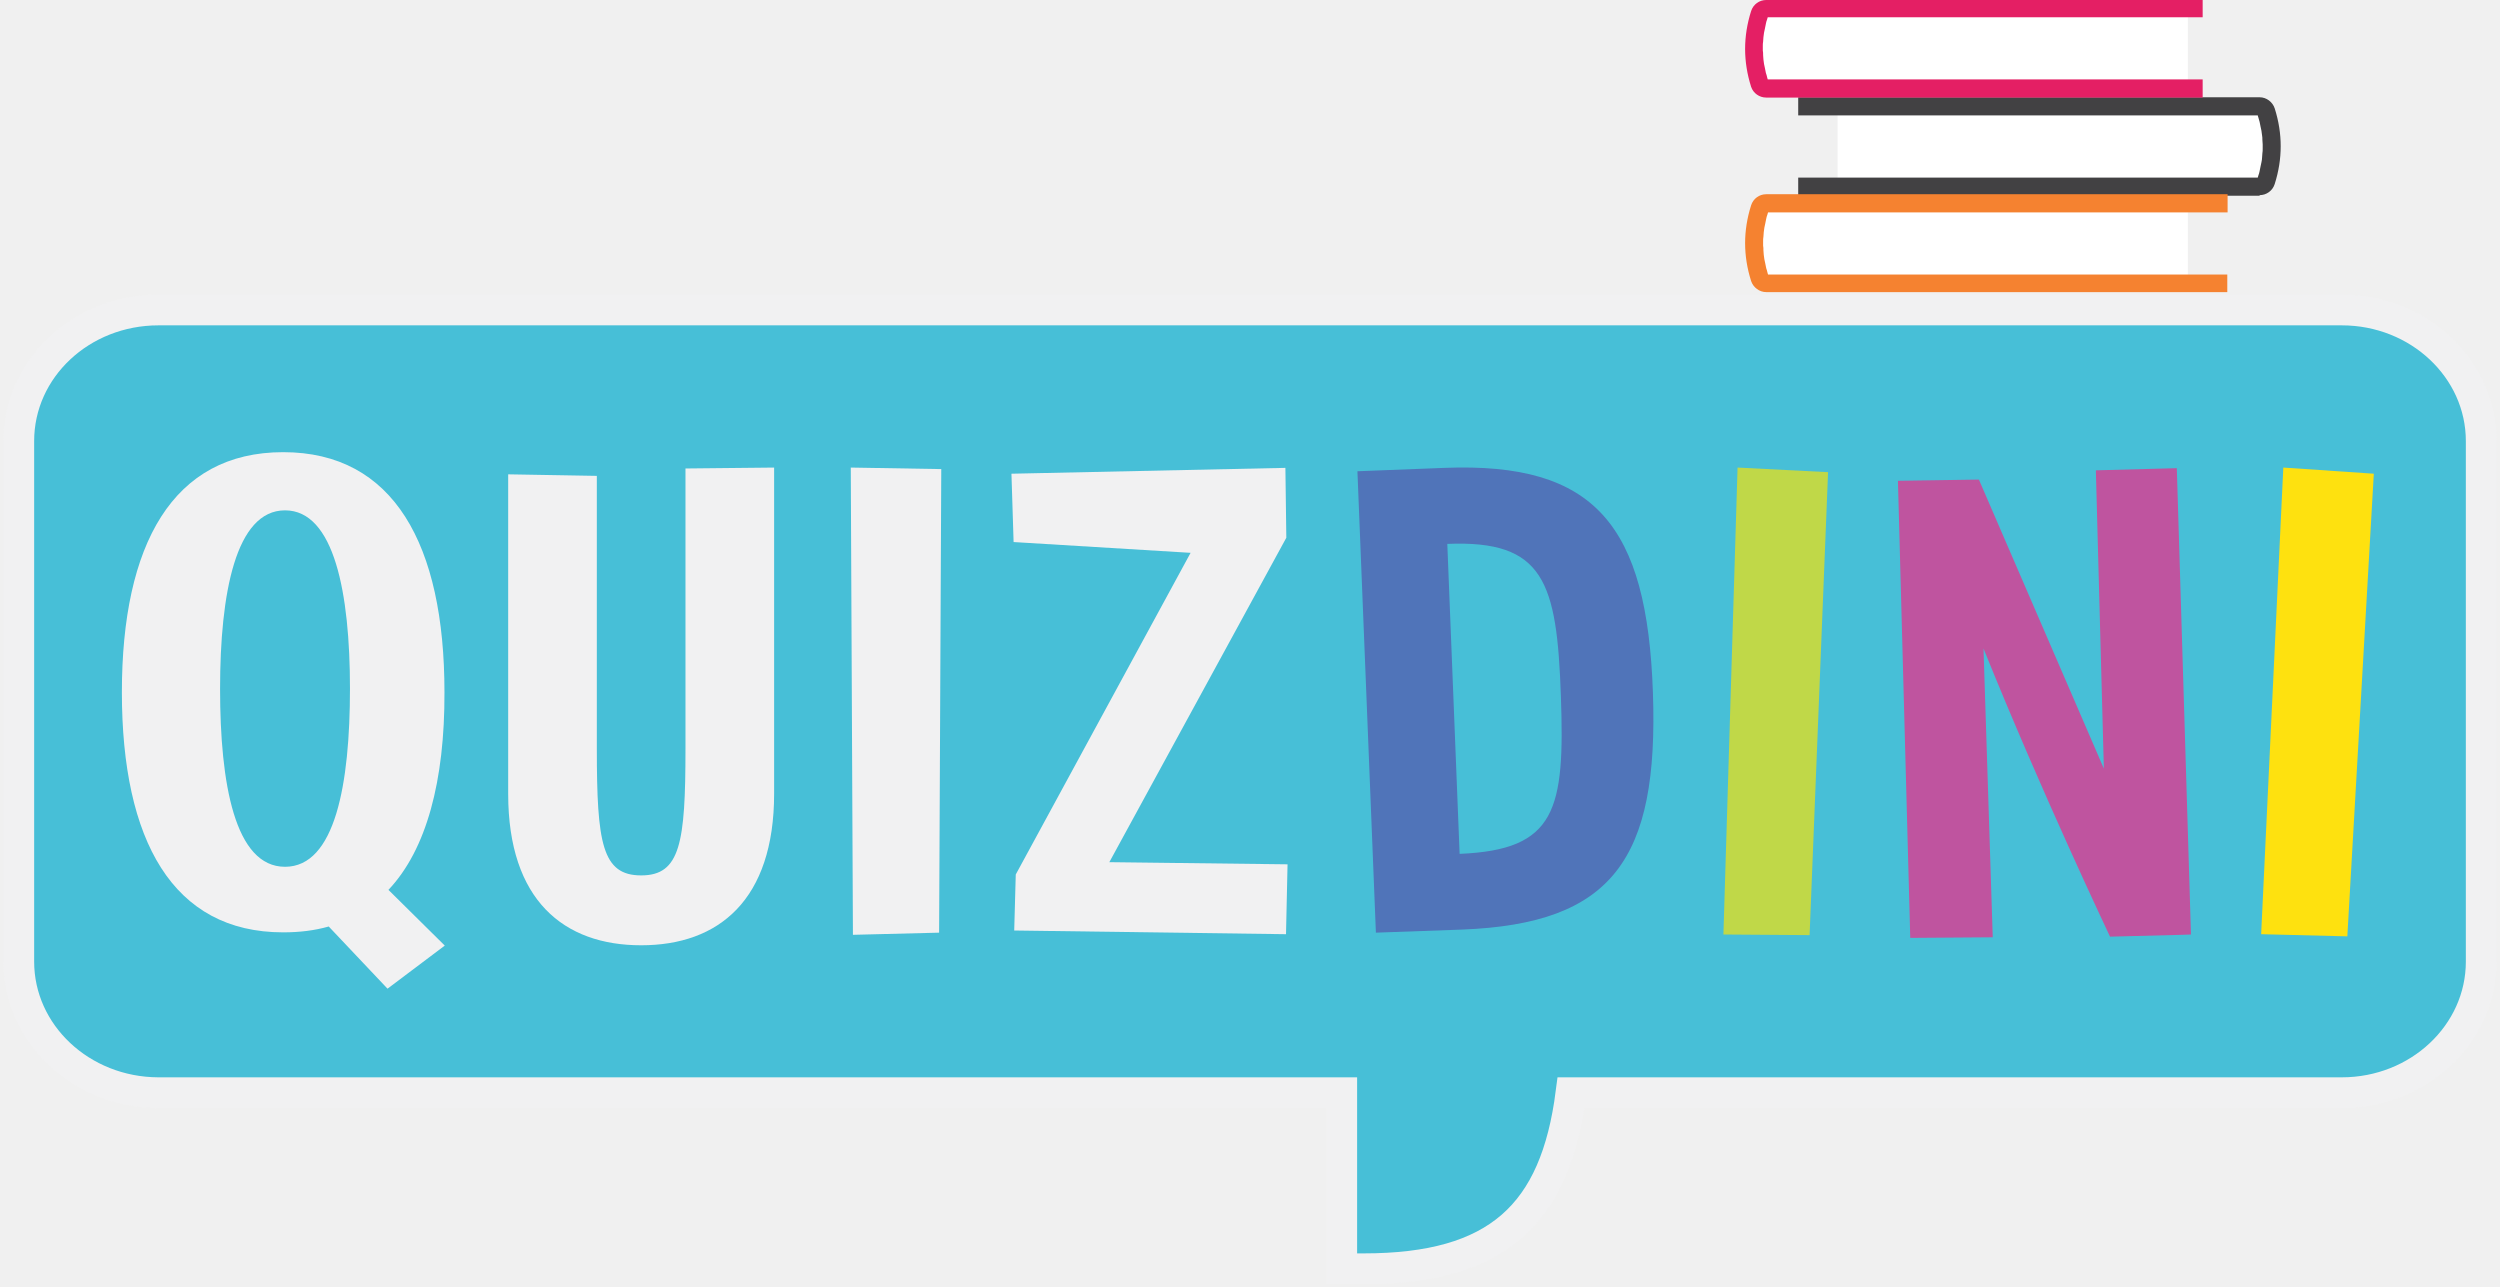
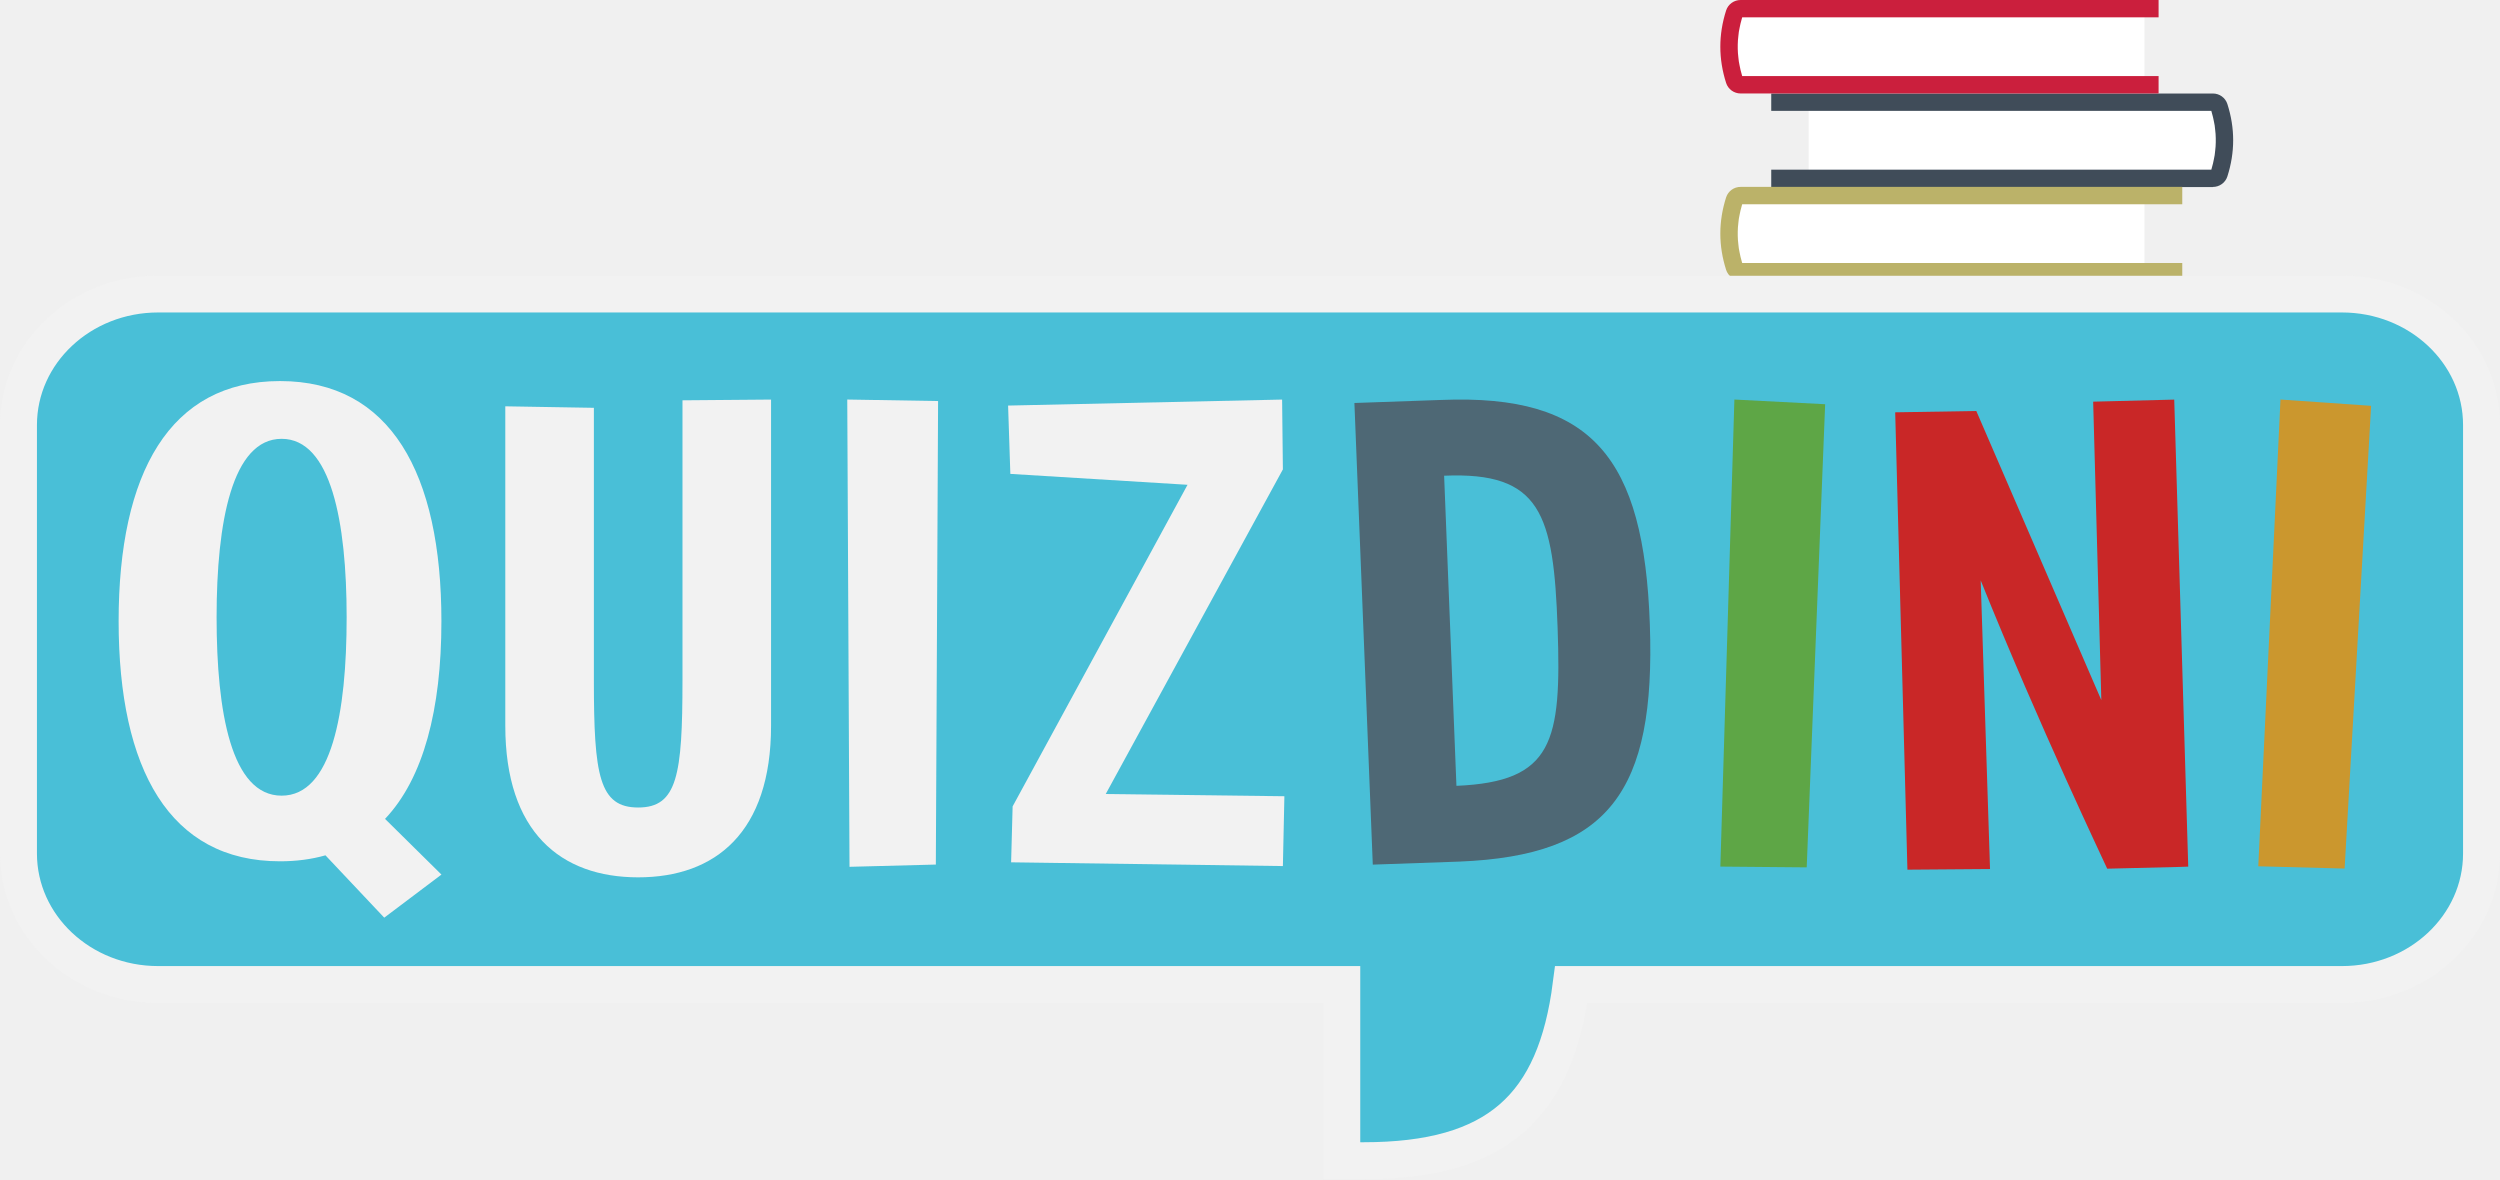
- <svg xmlns="http://www.w3.org/2000/svg" width="812" height="418" viewBox="0 0 812 418.1">
-   <style>.a{fill:#FFF;}.b{fill:#F1F1F2;}</style>
-   <path d="M51.4 100.7h709.3c25 0 45.3 19.1 45.3 42.6v169.1c0 23.5-20.3 42.6-45.3 42.6H510.3c-5.1 39.6-23.9 57.2-67.4 57.2h-7.1v-57.2H51.3C26.3 354.9 6 335.9 6 312.4l0-169.1C6 119.7 26.3 100.7 51.4 100.7z" style="fill:#47BFD7;stroke-width:10;stroke:#F1F1F2" />
-   <rect x="596.9" y="36.6" width="139.1" height="21.9" class="a" />
-   <path d="M734 63.4c2.2 0 4.2-1.4 4.9-3.6 2.6-8.2 2.6-16.4 0-24.6 -0.7-2.1-2.7-3.6-4.9-3.6H584.1v5.9h4.7 144.6c0.1 0.3 0.1 0.5 0.2 0.7 0.1 0.5 0.3 0.9 0.4 1.4 0.1 0.5 0.2 1 0.3 1.5 0.1 0.5 0.2 0.9 0.3 1.4 0.1 0.5 0.1 1 0.2 1.5 0.1 0.5 0.1 0.9 0.1 1.4 0 0.5 0.1 1 0.1 1.5 0 0.5 0 0.9 0 1.4 0 0.5 0 1-0.1 1.5 0 0.5-0.1 0.9-0.1 1.4 0 0.5-0.1 1-0.2 1.5 -0.1 0.5-0.2 0.9-0.3 1.4 -0.1 0.5-0.2 1-0.3 1.5 -0.1 0.5-0.2 0.9-0.4 1.4 -0.1 0.2-0.1 0.5-0.2 0.7H588.8h-4.7v5.9h139.4H734z" fill="#424143" />
-   <rect x="571.6" y="68.4" width="139.1" height="21.9" class="a" />
-   <path d="M723.6 89.2h-4.7H574.3c-0.1-0.2-0.1-0.5-0.2-0.7 -0.1-0.4-0.2-0.9-0.4-1.4 -0.1-0.5-0.2-1-0.3-1.5 -0.1-0.5-0.2-0.9-0.3-1.4 -0.1-0.5-0.1-1-0.2-1.5 0-0.5-0.1-0.9-0.1-1.4 0-0.5 0-1-0.1-1.5 0-0.4 0-0.9 0-1.4 0-0.5 0-1 0.1-1.5 0-0.4 0.1-0.9 0.1-1.4 0.1-0.5 0.1-1 0.2-1.5 0.1-0.5 0.2-0.9 0.3-1.4 0.1-0.5 0.2-1 0.3-1.5 0.1-0.5 0.2-0.9 0.4-1.4 0.1-0.2 0.1-0.5 0.2-0.7h144.6 4.7v-5.9H584.1h-10.4c-2.2 0-4.2 1.4-4.9 3.6 -2.6 8.2-2.6 16.4 0 24.6 0.7 2.1 2.7 3.6 4.9 3.6h149.8V89.2z" fill="#F58230" />
-   <rect x="571.6" y="4.9" width="139.1" height="21.9" class="a" />
-   <path d="M573.7 31.7h141.8v-5.9h-4.7 -136.6c-0.1-0.2-0.1-0.5-0.2-0.7 -0.1-0.4-0.2-0.9-0.4-1.4 -0.1-0.5-0.2-1-0.3-1.5 -0.1-0.4-0.2-0.9-0.3-1.4 -0.1-0.5-0.1-1-0.2-1.5 0-0.5-0.1-0.9-0.1-1.4 0-0.5 0-1-0.1-1.5 0-0.4 0-0.9 0-1.4 0-0.5 0-1 0.1-1.5 0-0.5 0.1-0.9 0.1-1.4 0.1-0.5 0.1-1 0.2-1.5 0.1-0.4 0.2-0.9 0.3-1.4 0.1-0.5 0.2-1 0.3-1.5 0.1-0.5 0.2-0.9 0.4-1.4 0.1-0.2 0.1-0.5 0.2-0.7h136.6 4.7V0H573.7c-2.2 0-4.2 1.4-4.9 3.6 -2.6 8.2-2.6 16.4 0 24.6C569.5 30.3 571.5 31.7 573.7 31.7z" fill="#E41F64" />
-   <path d="M251.4 151.9v105.9c0 34.6-18 49.3-43.2 49.3 -25.1 0-43.2-14.6-43.2-49.2V154.1l28.8 0.5v88.6c0 30.7 1.7 41.2 14.4 41.2 12.7 0 14.4-10.5 14.4-41.2v-91L251.4 151.9z" class="b" />
-   <path d="M305.7 152.4l-0.7 150.6 -28 0.7 -0.7-151.8L305.7 152.4z" class="b" />
-   <path d="M418.2 280.8l-0.5 22.7 -88.3-1.2 0.5-18.2 56.8-104.5 -57.5-3.5 -0.7-22.2 89-1.9 0.3 22.7 -57.5 105.4L418.2 280.8z" class="b" />
-   <path d="M469.2 152c49-1.9 65.8 18.6 67.7 73 1.9 54.3-13.2 75.1-62 77l-28 1 -6-149.9L469.2 152zM474.1 277.4c31.4-1.3 34.2-14.3 32.9-51.3 -1.3-37-5.4-50.7-36.9-49.4L474.1 277.4z" fill="#5074B9" />
-   <path d="M593.8 153.4l-6 150.4 -28-0.2 4.6-151.7L593.8 153.4z" fill="#C0D848" />
-   <path d="M711.7 303.6l-2.9 0.1 -23.4 0.6c-0.3-0.7-22.1-46.5-41.1-93.6l3 93.8 -26.8 0.2 -4-148.5 26.3-0.4 40.6 93.9 -2.6-96.9 26.3-0.7L711.7 303.6z" fill="#BF549F" />
-   <path d="M771.1 153.9l-8.6 150.3 -28-0.7 7.2-151.6L771.1 153.9z" fill="#FEE10F" />
-   <path d="M126.1 289.1l18.3 18.1 -18.6 14 -19.1-20.2c-4.6 1.3-9.4 1.9-14.8 1.9 -35.9 0-52.4-29.9-52.4-78 0-48 16.5-78 52.4-78s52.4 30 52.4 78C144.4 253.6 138.5 276 126.1 289.1zM92.5 281.6c16.3 0 21.1-26.9 21.1-57.9 0-31-5.1-57.9-21.1-57.9 -16 0-21.1 26.9-21.1 58C71.4 254.6 76.2 281.6 92.5 281.6z" class="b" />
+ <svg xmlns="http://www.w3.org/2000/svg" version="1.1" id="Layer_1" x="0px" y="0px" width="812px" height="383px" viewBox="0 0 812 383" style="enable-background:new 0 0 812 383;" xml:space="preserve">
+   <g>
+     <rect x="587.46" y="35.07" style="fill:#FFFFFF;" width="133.2" height="20.93" />
+     <g>
+       <path style="fill:#404C59;" d="M718.75,60.72c2.13,0,4.05-1.37,4.7-3.41c2.51-7.84,2.51-15.69,0-23.53    c-0.65-2.04-2.56-3.41-4.7-3.41H575.3v5.65h4.47h138.47c0.08,0.24,0.13,0.47,0.19,0.71c0.13,0.44,0.24,0.88,0.35,1.31    c0.12,0.47,0.2,0.95,0.3,1.42c0.09,0.43,0.18,0.87,0.25,1.31c0.08,0.47,0.12,0.95,0.16,1.42c0.05,0.43,0.1,0.87,0.13,1.31    c0.03,0.47,0.05,0.94,0.06,1.41c0.01,0.43,0.01,0.87,0,1.31c-0.01,0.47-0.03,0.94-0.06,1.42c-0.03,0.44-0.08,0.87-0.13,1.31    c-0.05,0.47-0.09,0.94-0.16,1.41c-0.07,0.44-0.16,0.88-0.25,1.31c-0.1,0.47-0.18,0.94-0.3,1.42c-0.11,0.43-0.23,0.87-0.35,1.31    c-0.06,0.23-0.11,0.47-0.19,0.71H579.77h-4.47v5.65h133.5h9.96V60.72z" />
+     </g>
+     <rect x="563.33" y="65.44" style="fill:#FFFFFF;" width="133.2" height="20.93" />
+     <path style="fill:#BBB269;" d="M708.8,85.43h-4.47H565.86c-0.08-0.24-0.13-0.47-0.19-0.71c-0.12-0.43-0.24-0.88-0.35-1.31   c-0.12-0.47-0.2-0.94-0.3-1.42c-0.09-0.44-0.18-0.87-0.25-1.31c-0.08-0.47-0.12-0.95-0.16-1.41c-0.05-0.44-0.09-0.87-0.13-1.31   c-0.03-0.47-0.05-0.94-0.06-1.42c-0.01-0.43-0.01-0.87,0-1.31c0.01-0.47,0.02-0.94,0.06-1.42c0.03-0.43,0.08-0.87,0.13-1.31   c0.05-0.47,0.1-0.94,0.16-1.42c0.07-0.44,0.16-0.87,0.25-1.31c0.09-0.47,0.18-0.94,0.3-1.41c0.11-0.44,0.23-0.88,0.35-1.31   c0.07-0.23,0.12-0.47,0.19-0.71h138.47h4.47V60.7H575.3h-9.96c-2.13,0-4.05,1.37-4.7,3.41c-2.5,7.84-2.5,15.69,0,23.53   c0.65,2.04,2.57,3.41,4.7,3.41H708.8V85.43L708.8,85.43z" />
+     <rect x="563.33" y="4.71" style="fill:#FFFFFF;" width="133.2" height="20.93" />
+     <g>
+       <path style="fill:#CB1F3D;" d="M565.34,30.36h135.77v-5.65h-4.47H565.86c-0.08-0.23-0.13-0.47-0.19-0.71    c-0.12-0.43-0.24-0.87-0.35-1.31c-0.12-0.47-0.2-0.94-0.3-1.42c-0.09-0.43-0.18-0.87-0.25-1.31c-0.08-0.47-0.12-0.94-0.16-1.41    c-0.05-0.44-0.09-0.87-0.13-1.31c-0.03-0.47-0.05-0.94-0.06-1.42c-0.01-0.43-0.01-0.87,0-1.31c0.01-0.47,0.02-0.94,0.06-1.41    c0.03-0.44,0.08-0.88,0.13-1.31c0.05-0.47,0.1-0.94,0.16-1.42c0.07-0.43,0.16-0.87,0.25-1.31c0.09-0.47,0.18-0.94,0.3-1.41    c0.11-0.44,0.23-0.87,0.35-1.31c0.07-0.23,0.12-0.47,0.19-0.7h130.78h4.47V0H565.34c-2.13,0-4.05,1.37-4.7,3.41    c-2.5,7.84-2.5,15.69,0,23.53C561.29,28.98,563.21,30.36,565.34,30.36z" />
+     </g>
+   </g>
+   <defs>
+     <filter id="Adobe_OpacityMaskFilter" filterUnits="userSpaceOnUse" x="0" y="89.49" width="812" height="293.51">
+       <feFlood style="flood-color:white;flood-opacity:1" result="back" />
+       <feBlend in="SourceGraphic" in2="back" mode="normal" />
+     </filter>
+   </defs>
+   <mask maskUnits="userSpaceOnUse" x="0" y="89.49" width="812" height="293.51" id="SVGID_1_">
+     <g style="filter:url(#Adobe_OpacityMaskFilter);">
+ 	</g>
+   </mask>
+   <g style="mask:url(#SVGID_1_);">
+     <path style="fill:#49BFD7;stroke:#F2F2F2;stroke-width:12;stroke-miterlimit:10;" d="M51.35,95.49h709.31   c25.04,0,45.34,19.05,45.34,42.56v139.17c0,23.51-20.3,42.56-45.34,42.56H510.33c-5.1,39.56-23.93,57.22-67.45,57.22h-7.07v-57.22   H51.34C26.3,319.78,6,300.73,6,277.22V138.05C6,114.54,26.3,95.49,51.35,95.49z" />
+     <g>
+       <path style="fill:#F2F2F2;" d="M250.44,129.78v105.93c0,34.63-18.04,49.25-43.16,49.25c-25.11,0-43.16-14.63-43.16-49.25V131.97    l28.77,0.49v88.61c0,30.72,1.71,41.21,14.39,41.21c12.68,0,14.39-10.49,14.39-41.21v-91.05L250.44,129.78z" />
+       <path style="fill:#F2F2F2;" d="M304.69,130.26l-0.73,150.55l-28.04,0.73l-0.73-151.77L304.69,130.26z" />
+       <path style="fill:#F2F2F2;" d="M417.17,258.62l-0.49,22.68l-88.27-1.22l0.49-18.16l56.81-104.46l-57.55-3.54l-0.73-22.19l89-1.95    l0.25,22.68L359.14,257.9L417.17,258.62z" />
+       <path style="fill:#4E6875;" d="M468.18,129.9c48.97-1.95,65.79,18.62,67.69,72.96c1.9,54.34-13.24,75.05-61.97,76.99l-28.02,0.98    l-5.97-149.94L468.18,129.9z M473.05,255.24c31.43-1.34,34.15-14.3,32.86-51.33c-1.29-37.04-5.43-50.74-36.86-49.4L473.05,255.24z    " />
+       <path style="fill:#5EA646;" d="M592.81,131.29l-5.99,150.43l-28.05-0.25l4.56-151.7L592.81,131.29z" />
+       <path style="fill:#C92727;" d="M710.74,281.48l-2.92,0.1l-23.4,0.57c-0.27-0.72-22.12-46.49-41.09-93.64l3.03,93.75l-26.83,0.21    l-3.97-148.55l26.34-0.43l40.61,93.91l-2.65-96.94l26.33-0.67L710.74,281.48z" />
+       <path style="fill:#CB972E;" d="M770.14,131.81l-8.61,150.3l-28.04-0.74l7.21-151.6L770.14,131.81z" />
+       <path style="fill:#F2F2F2;" d="M125.06,265.97l18.32,18.09l-18.58,14l-19.09-20.25c-4.58,1.29-9.42,1.94-14.76,1.94    c-35.88,0-52.42-29.94-52.42-77.99c0-48.04,16.54-77.99,52.42-77.99c35.88,0,52.42,29.95,52.42,77.99    C143.38,230.42,137.53,252.83,125.06,265.97z M91.47,258.43c16.29,0,21.12-26.93,21.12-57.95c0-31.02-5.09-57.95-21.12-57.95    c-16.03,0-21.12,26.93-21.12,57.95C70.35,231.5,75.18,258.43,91.47,258.43z" />
+     </g>
+   </g>
</svg>
